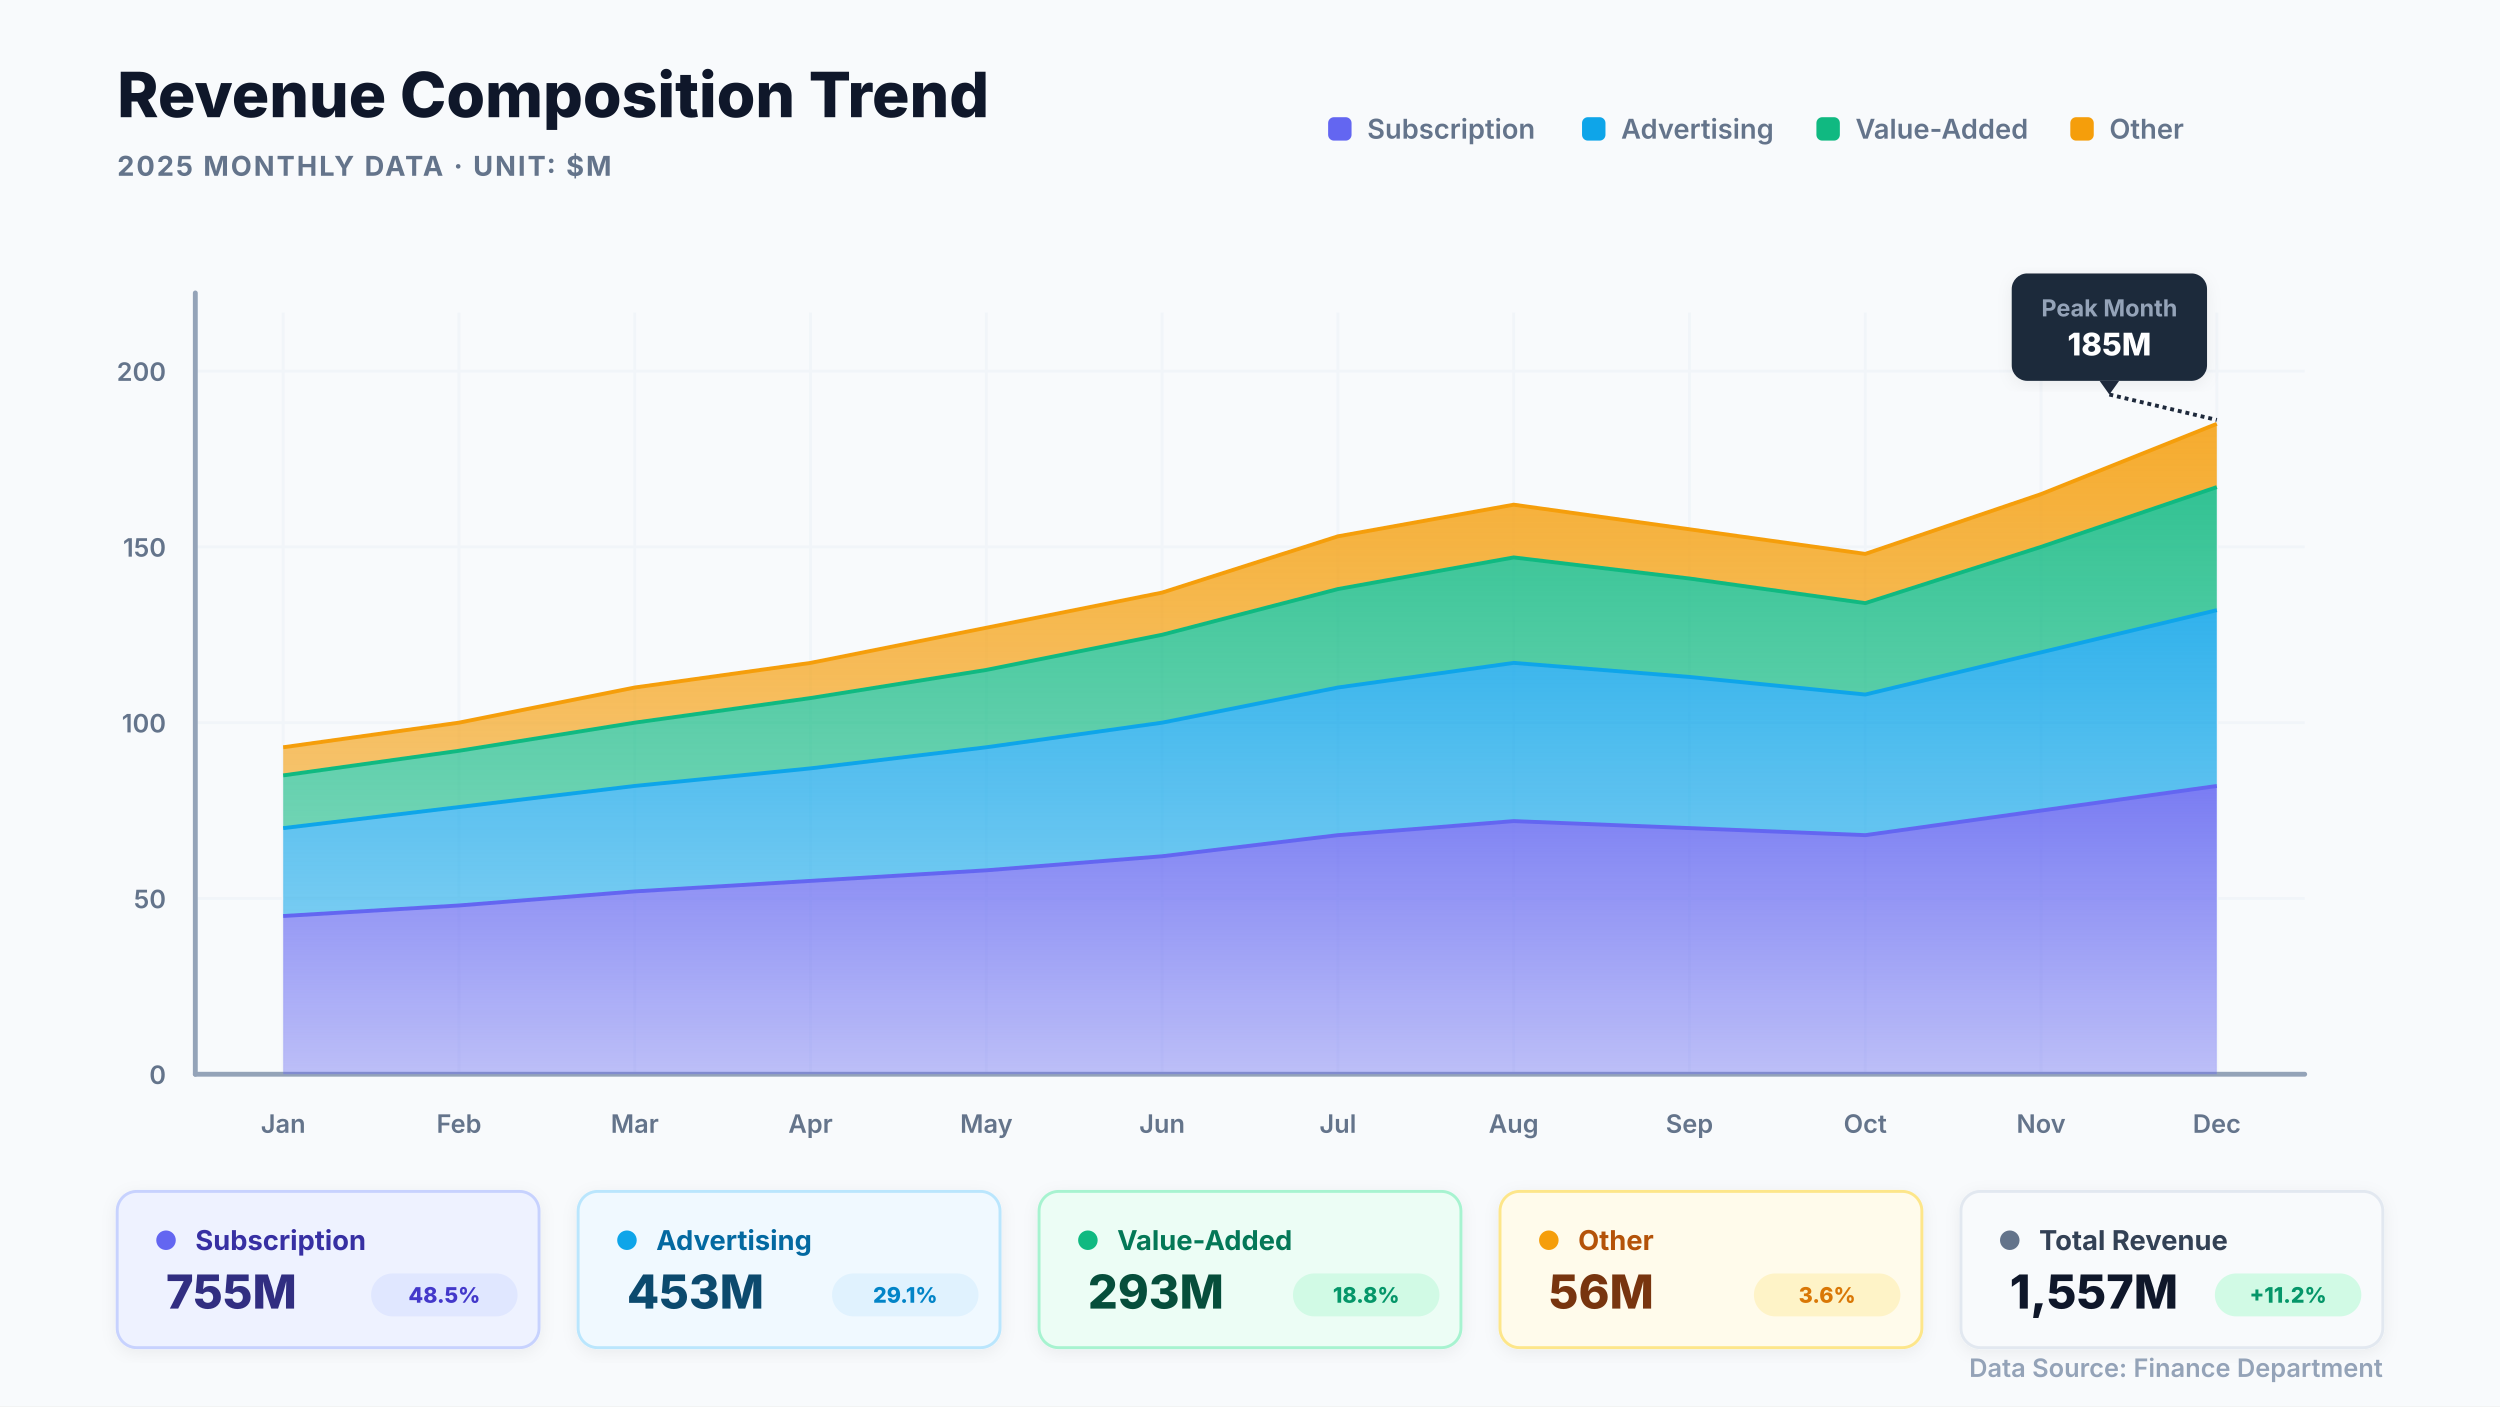
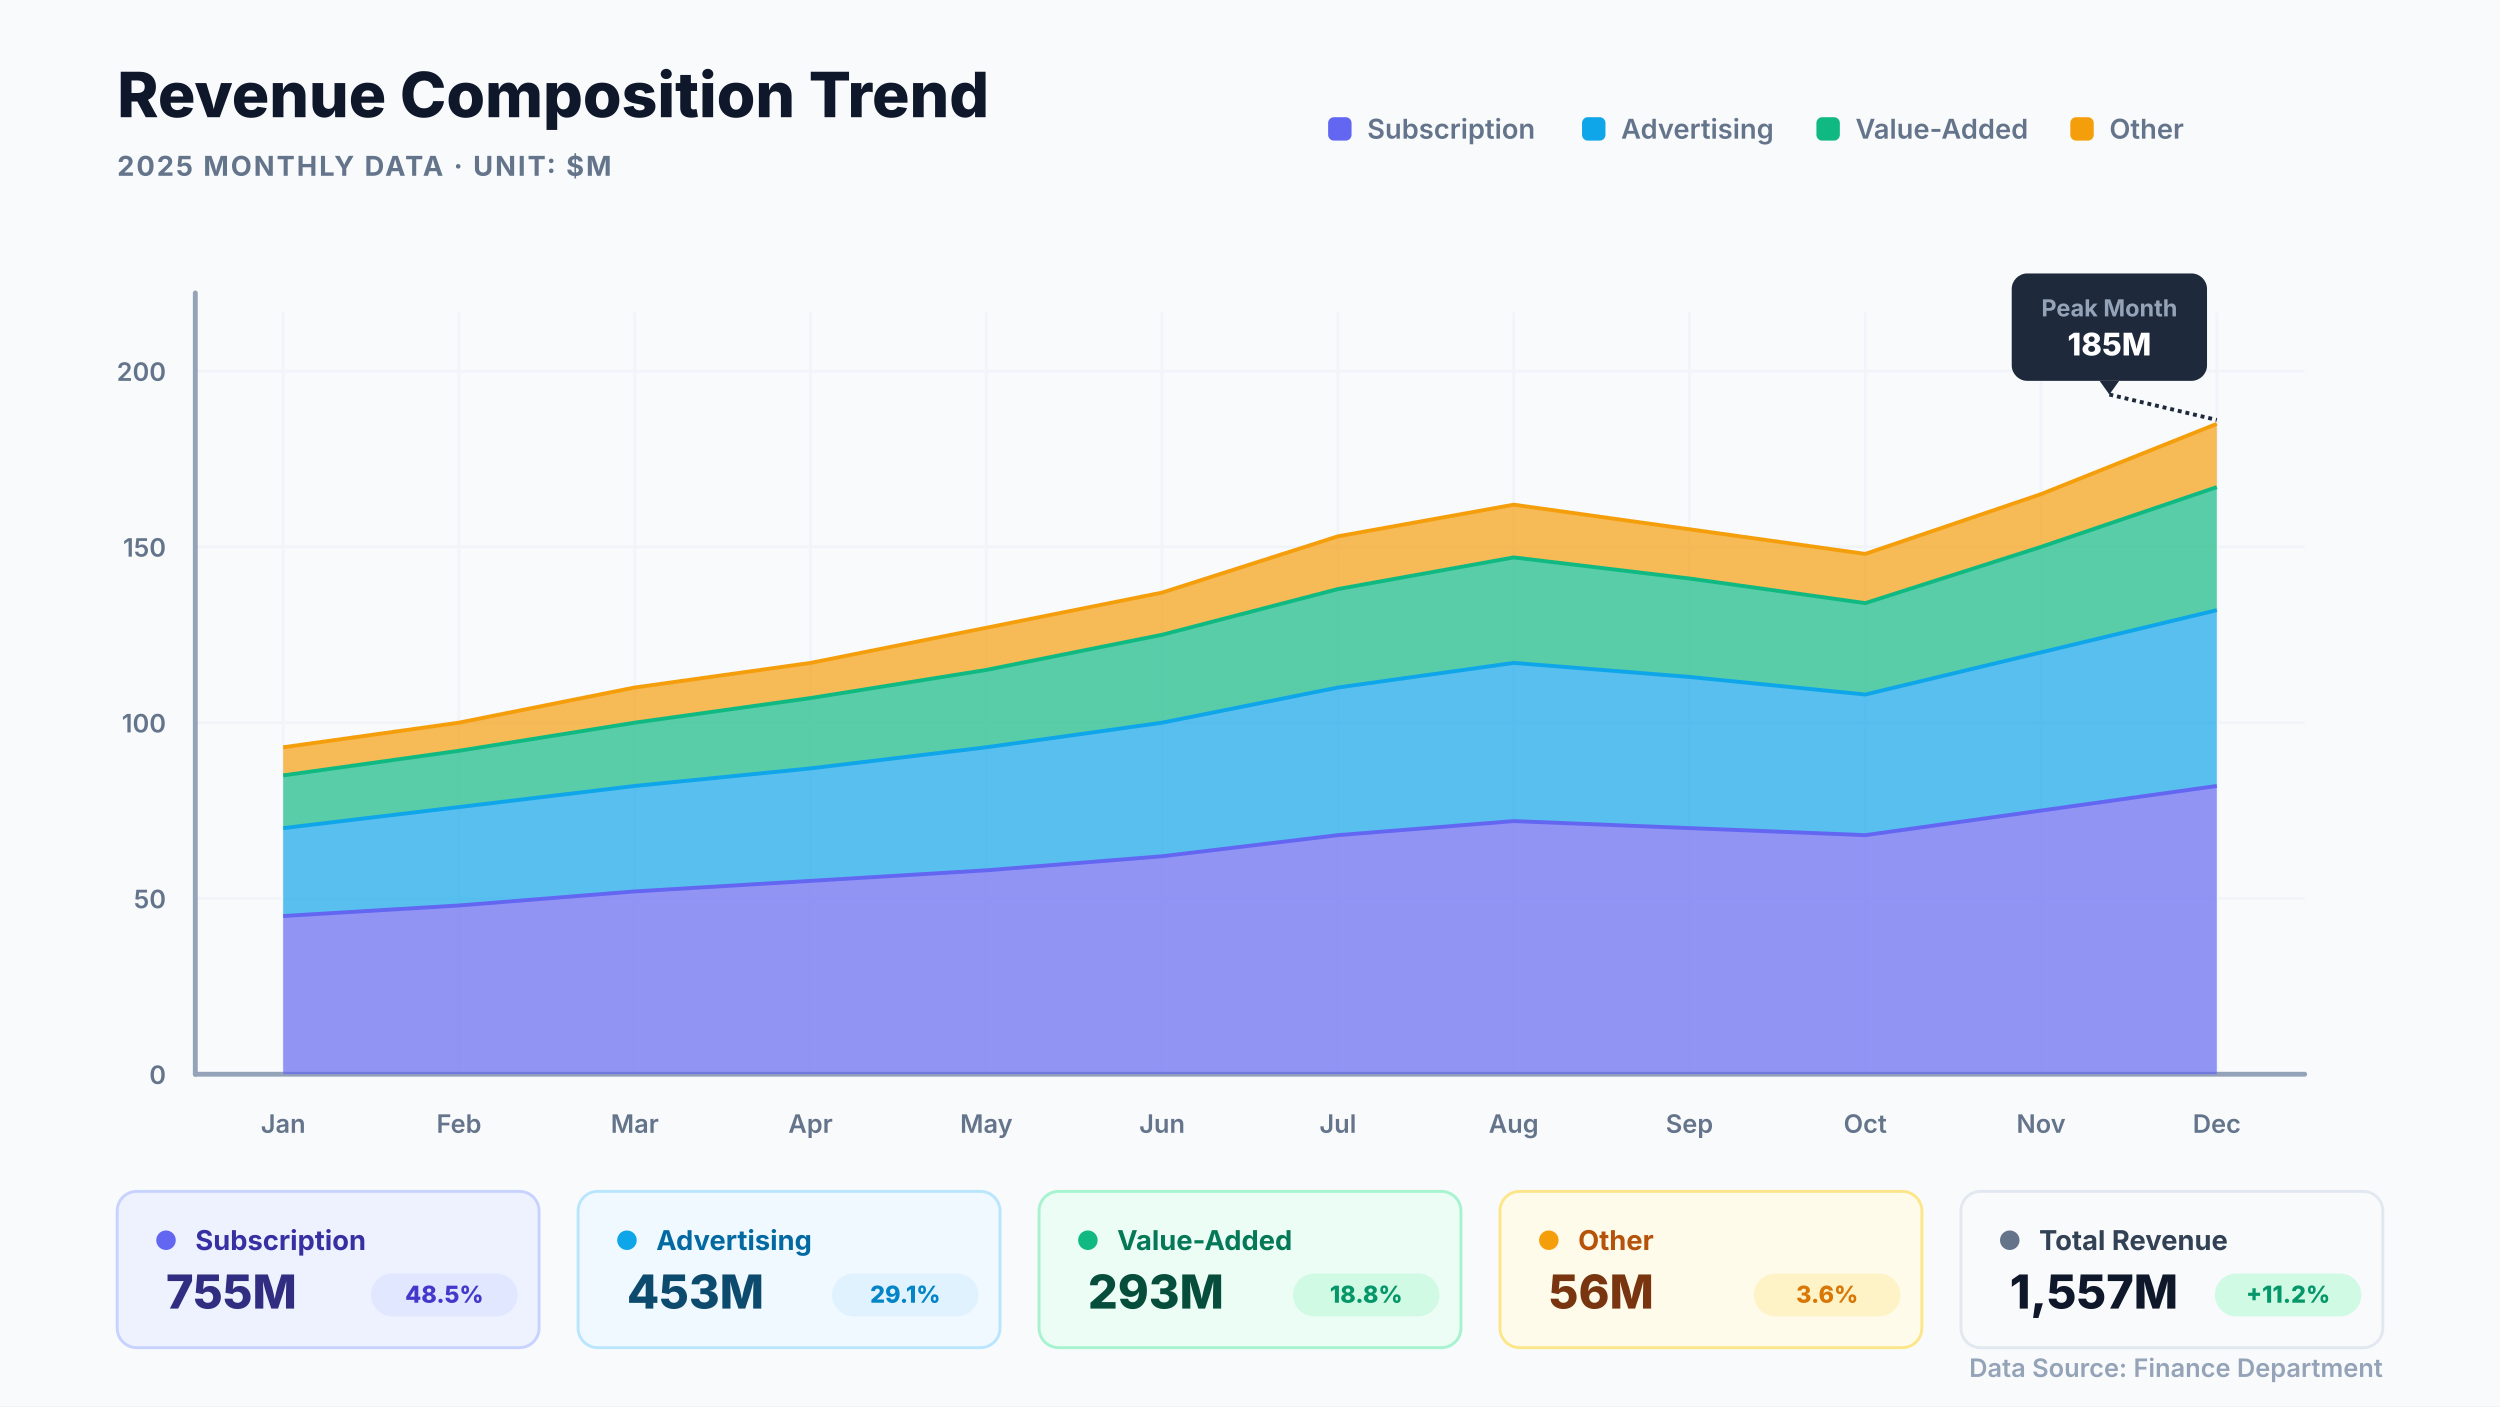
- <svg xmlns="http://www.w3.org/2000/svg" viewBox="0 0 1280 720" width="1280" height="720">
-   <defs>
-     <filter id="cardShadow" x="-10%" y="-10%" width="120%" height="120%">
-       <feGaussianBlur in="SourceAlpha" stdDeviation="4" />
-       <feOffset dx="0" dy="2" result="offsetblur" />
-       <feFlood flood-color="#0F172A" flood-opacity="0.06" result="shadowColor" />
-       <feComposite in="shadowColor" in2="offsetblur" operator="in" result="shadow" />
-       <feMerge>
-         <feMergeNode in="shadow" />
-         <feMergeNode in="SourceGraphic" />
-       </feMerge>
-     </filter>
-     <linearGradient id="stackGrad1" x1="0%" y1="0%" x2="0%" y2="100%">
-       <stop offset="0%" stop-color="#6366F1" stop-opacity="0.85" />
-       <stop offset="100%" stop-color="#6366F1" stop-opacity="0.4" />
-     </linearGradient>
-     <linearGradient id="stackGrad2" x1="0%" y1="0%" x2="0%" y2="100%">
-       <stop offset="0%" stop-color="#0EA5E9" stop-opacity="0.85" />
-       <stop offset="100%" stop-color="#0EA5E9" stop-opacity="0.4" />
-     </linearGradient>
-     <linearGradient id="stackGrad3" x1="0%" y1="0%" x2="0%" y2="100%">
-       <stop offset="0%" stop-color="#10B981" stop-opacity="0.85" />
-       <stop offset="100%" stop-color="#10B981" stop-opacity="0.4" />
-     </linearGradient>
-     <linearGradient id="stackGrad4" x1="0%" y1="0%" x2="0%" y2="100%">
-       <stop offset="0%" stop-color="#F59E0B" stop-opacity="0.85" />
-       <stop offset="100%" stop-color="#F59E0B" stop-opacity="0.4" />
-     </linearGradient>
-   </defs>
+ <svg xmlns="http://www.w3.org/2000/svg" viewBox="0 0 1280 720" width="1280" height="720" font-family="-apple-system, BlinkMacSystemFont, 'Segoe UI', 'PingFang SC', 'Microsoft YaHei', sans-serif" font-size="12">
  <rect width="1280" height="720" fill="#F8FAFC" />
-   <text x="60" y="60" font-family="-apple-system, BlinkMacSystemFont, 'Segoe UI', sans-serif" font-size="32" font-weight="800" fill="#0F172A">Revenue Composition Trend</text>
-   <text x="60" y="90" font-family="-apple-system, BlinkMacSystemFont, 'Segoe UI', sans-serif" font-size="14" font-weight="700" fill="#64748B" letter-spacing="1">2025 MONTHLY DATA · UNIT: $M</text>
-   <g id="legend" transform="translate(680, 60)">
+   <g id="header" data-pptx-bounds="60 30 560 70">
+     <text x="60" y="60" font-size="32" font-weight="800" fill="#0F172A">Revenue Composition Trend</text>
+     <text x="60" y="90" font-size="14" font-weight="700" fill="#64748B" letter-spacing="1">2025 MONTHLY DATA · UNIT: $M</text>
+   </g>
+   <g id="legend" data-pptx-bounds="680 55 500 24" transform="translate(680, 60)" font-size="14" font-weight="600" fill="#64748B">
    <rect x="0" y="0" width="12" height="12" rx="3" fill="#6366F1" />
-     <text x="20" y="11" font-family="-apple-system, BlinkMacSystemFont, 'Segoe UI', sans-serif" font-size="14" font-weight="600" fill="#64748B">Subscription</text>
+     <text x="20" y="11">Subscription</text>
    <rect x="130" y="0" width="12" height="12" rx="3" fill="#0EA5E9" />
-     <text x="150" y="11" font-family="-apple-system, BlinkMacSystemFont, 'Segoe UI', sans-serif" font-size="14" font-weight="600" fill="#64748B">Advertising</text>
+     <text x="150" y="11">Advertising</text>
    <rect x="250" y="0" width="12" height="12" rx="3" fill="#10B981" />
-     <text x="270" y="11" font-family="-apple-system, BlinkMacSystemFont, 'Segoe UI', sans-serif" font-size="14" font-weight="600" fill="#64748B">Value-Added</text>
+     <text x="270" y="11">Value-Added</text>
    <rect x="380" y="0" width="12" height="12" rx="3" fill="#F59E0B" />
-     <text x="400" y="11" font-family="-apple-system, BlinkMacSystemFont, 'Segoe UI', sans-serif" font-size="14" font-weight="600" fill="#64748B">Other</text>
+     <text x="400" y="11">Other</text>
  </g>
-   <g id="chartArea">
-     <line x1="145" y1="160" x2="145" y2="550" stroke="#F1F5F9" stroke-width="1.5" />
-     <line x1="235" y1="160" x2="235" y2="550" stroke="#F1F5F9" stroke-width="1.5" />
-     <line x1="325" y1="160" x2="325" y2="550" stroke="#F1F5F9" stroke-width="1.5" />
-     <line x1="415" y1="160" x2="415" y2="550" stroke="#F1F5F9" stroke-width="1.5" />
-     <line x1="505" y1="160" x2="505" y2="550" stroke="#F1F5F9" stroke-width="1.5" />
-     <line x1="595" y1="160" x2="595" y2="550" stroke="#F1F5F9" stroke-width="1.5" />
-     <line x1="685" y1="160" x2="685" y2="550" stroke="#F1F5F9" stroke-width="1.5" />
-     <line x1="775" y1="160" x2="775" y2="550" stroke="#F1F5F9" stroke-width="1.5" />
-     <line x1="865" y1="160" x2="865" y2="550" stroke="#F1F5F9" stroke-width="1.5" />
-     <line x1="955" y1="160" x2="955" y2="550" stroke="#F1F5F9" stroke-width="1.5" />
-     <line x1="1045" y1="160" x2="1045" y2="550" stroke="#F1F5F9" stroke-width="1.5" />
-     <line x1="1135" y1="160" x2="1135" y2="550" stroke="#F1F5F9" stroke-width="1.5" />
-     <line x1="100" y1="550" x2="1180" y2="550" stroke="#E2E8F0" stroke-width="1.5" />
-     <line x1="100" y1="460" x2="1180" y2="460" stroke="#F1F5F9" stroke-width="1.5" />
-     <line x1="100" y1="370" x2="1180" y2="370" stroke="#F1F5F9" stroke-width="1.5" />
-     <line x1="100" y1="280" x2="1180" y2="280" stroke="#F1F5F9" stroke-width="1.5" />
-     <line x1="100" y1="190" x2="1180" y2="190" stroke="#F1F5F9" stroke-width="1.5" />
-     <text x="85" y="555" font-family="-apple-system, BlinkMacSystemFont, 'Segoe UI', sans-serif" font-size="13" font-weight="600" fill="#64748B" text-anchor="end">0</text>
-     <text x="85" y="465" font-family="-apple-system, BlinkMacSystemFont, 'Segoe UI', sans-serif" font-size="13" font-weight="600" fill="#64748B" text-anchor="end">50</text>
-     <text x="85" y="375" font-family="-apple-system, BlinkMacSystemFont, 'Segoe UI', sans-serif" font-size="13" font-weight="600" fill="#64748B" text-anchor="end">100</text>
-     <text x="85" y="285" font-family="-apple-system, BlinkMacSystemFont, 'Segoe UI', sans-serif" font-size="13" font-weight="600" fill="#64748B" text-anchor="end">150</text>
-     <text x="85" y="195" font-family="-apple-system, BlinkMacSystemFont, 'Segoe UI', sans-serif" font-size="13" font-weight="600" fill="#64748B" text-anchor="end">200</text>
-     <line x1="100" y1="150" x2="100" y2="550" stroke="#94A3B8" stroke-width="2.5" stroke-linecap="round" />
-     <line x1="100" y1="550" x2="1180" y2="550" stroke="#94A3B8" stroke-width="2.5" stroke-linecap="round" />
-     <text x="145" y="580" font-family="-apple-system, BlinkMacSystemFont, 'Segoe UI', sans-serif" font-size="13" font-weight="600" fill="#64748B" text-anchor="middle">Jan</text>
-     <text x="235" y="580" font-family="-apple-system, BlinkMacSystemFont, 'Segoe UI', sans-serif" font-size="13" font-weight="600" fill="#64748B" text-anchor="middle">Feb</text>
-     <text x="325" y="580" font-family="-apple-system, BlinkMacSystemFont, 'Segoe UI', sans-serif" font-size="13" font-weight="600" fill="#64748B" text-anchor="middle">Mar</text>
-     <text x="415" y="580" font-family="-apple-system, BlinkMacSystemFont, 'Segoe UI', sans-serif" font-size="13" font-weight="600" fill="#64748B" text-anchor="middle">Apr</text>
-     <text x="505" y="580" font-family="-apple-system, BlinkMacSystemFont, 'Segoe UI', sans-serif" font-size="13" font-weight="600" fill="#64748B" text-anchor="middle">May</text>
-     <text x="595" y="580" font-family="-apple-system, BlinkMacSystemFont, 'Segoe UI', sans-serif" font-size="13" font-weight="600" fill="#64748B" text-anchor="middle">Jun</text>
-     <text x="685" y="580" font-family="-apple-system, BlinkMacSystemFont, 'Segoe UI', sans-serif" font-size="13" font-weight="600" fill="#64748B" text-anchor="middle">Jul</text>
-     <text x="775" y="580" font-family="-apple-system, BlinkMacSystemFont, 'Segoe UI', sans-serif" font-size="13" font-weight="600" fill="#64748B" text-anchor="middle">Aug</text>
-     <text x="865" y="580" font-family="-apple-system, BlinkMacSystemFont, 'Segoe UI', sans-serif" font-size="13" font-weight="600" fill="#64748B" text-anchor="middle">Sep</text>
-     <text x="955" y="580" font-family="-apple-system, BlinkMacSystemFont, 'Segoe UI', sans-serif" font-size="13" font-weight="600" fill="#64748B" text-anchor="middle">Oct</text>
-     <text x="1045" y="580" font-family="-apple-system, BlinkMacSystemFont, 'Segoe UI', sans-serif" font-size="13" font-weight="600" fill="#64748B" text-anchor="middle">Nov</text>
-     <text x="1135" y="580" font-family="-apple-system, BlinkMacSystemFont, 'Segoe UI', sans-serif" font-size="13" font-weight="600" fill="#64748B" text-anchor="middle">Dec</text>
-     <path d="M 145,550 L 145,382.6 L 235,370 L 325,352 L 415,339.4 L 505,321.4 L 595,303.4 L 685,274.6 L 775,258.4 L 865,271 L 955,283.6 L 1045,253 L 1135,217 L 1135,249.4 L 1045,280 L 955,308.8 L 865,296.2 L 775,285.4 L 685,301.6 L 595,325 L 505,343 L 415,357.4 L 325,370 L 235,384.4 L 145,397 Z" fill="url(#stackGrad4)" />
-     <path d="M 145,550 L 145,397 L 235,384.4 L 325,370 L 415,357.4 L 505,343 L 595,325 L 685,301.6 L 775,285.4 L 865,296.2 L 955,308.8 L 1045,280 L 1135,249.4 L 1135,312.4 L 1045,334 L 955,355.6 L 865,346.6 L 775,339.4 L 685,352 L 595,370 L 505,382.6 L 415,393.4 L 325,402.4 L 235,413.2 L 145,424 Z" fill="url(#stackGrad3)" />
-     <path d="M 145,550 L 145,424 L 235,413.2 L 325,402.4 L 415,393.4 L 505,382.6 L 595,370 L 685,352 L 775,339.4 L 865,346.6 L 955,355.6 L 1045,334 L 1135,312.4 L 1135,402.4 L 1045,415 L 955,427.6 L 865,424 L 775,420.4 L 685,427.6 L 595,438.4 L 505,445.6 L 415,451 L 325,456.4 L 235,463.6 L 145,469 Z" fill="url(#stackGrad2)" />
-     <path d="M 145,550 L 145,469 L 235,463.6 L 325,456.4 L 415,451 L 505,445.6 L 595,438.4 L 685,427.6 L 775,420.4 L 865,424 L 955,427.6 L 1045,415 L 1135,402.4 L 1135,550 Z" fill="url(#stackGrad1)" />
-     <path d="M 145,382.6 L 235,370 L 325,352 L 415,339.4 L 505,321.4 L 595,303.4 L 685,274.6 L 775,258.4 L 865,271 L 955,283.6 L 1045,253 L 1135,217" fill="none" stroke="#F59E0B" stroke-width="2" />
-     <path d="M 145,397 L 235,384.4 L 325,370 L 415,357.4 L 505,343 L 595,325 L 685,301.6 L 775,285.4 L 865,296.2 L 955,308.8 L 1045,280 L 1135,249.4" fill="none" stroke="#10B981" stroke-width="2" />
-     <path d="M 145,424 L 235,413.2 L 325,402.4 L 415,393.4 L 505,382.6 L 595,370 L 685,352 L 775,339.4 L 865,346.6 L 955,355.6 L 1045,334 L 1135,312.4" fill="none" stroke="#0EA5E9" stroke-width="2" />
-     <path d="M 145,469 L 235,463.6 L 325,456.4 L 415,451 L 505,445.6 L 595,438.4 L 685,427.6 L 775,420.4 L 865,424 L 955,427.6 L 1045,415 L 1135,402.4" fill="none" stroke="#6366F1" stroke-width="2" />
+   <g id="stacked_area_chart" data-pptx-bounds="60 140 1120 450" data-pptx-replace-with="chart">
+     <g id="chartArea">
+       <g id="vertical-grid" stroke="#F1F5F9" stroke-width="1.5">
+         <line x1="145" y1="160" x2="145" y2="550" />
+         <line x1="235" y1="160" x2="235" y2="550" />
+         <line x1="325" y1="160" x2="325" y2="550" />
+         <line x1="415" y1="160" x2="415" y2="550" />
+         <line x1="505" y1="160" x2="505" y2="550" />
+         <line x1="595" y1="160" x2="595" y2="550" />
+         <line x1="685" y1="160" x2="685" y2="550" />
+         <line x1="775" y1="160" x2="775" y2="550" />
+         <line x1="865" y1="160" x2="865" y2="550" />
+         <line x1="955" y1="160" x2="955" y2="550" />
+         <line x1="1045" y1="160" x2="1045" y2="550" />
+         <line x1="1135" y1="160" x2="1135" y2="550" />
+       </g>
+       <g id="horizontal-grid" stroke="#F1F5F9" stroke-width="1.5">
+         <line x1="100" y1="550" x2="1180" y2="550" stroke="#E2E8F0" />
+         <line x1="100" y1="460" x2="1180" y2="460" />
+         <line x1="100" y1="370" x2="1180" y2="370" />
+         <line x1="100" y1="280" x2="1180" y2="280" />
+         <line x1="100" y1="190" x2="1180" y2="190" />
+       </g>
+       <g id="value-labels" font-size="13" font-weight="600" fill="#64748B" text-anchor="end">
+         <text x="85" y="555">0</text>
+         <text x="85" y="465">50</text>
+         <text x="85" y="375">100</text>
+         <text x="85" y="285">150</text>
+         <text x="85" y="195">200</text>
+       </g>
+       <g id="axes" stroke="#94A3B8" stroke-width="2.5" stroke-linecap="round">
+         <line x1="100" y1="150" x2="100" y2="550" />
+         <line x1="100" y1="550" x2="1180" y2="550" />
+       </g>
+       <g id="category-labels" font-size="13" font-weight="600" fill="#64748B" text-anchor="middle">
+         <text x="145" y="580">Jan</text>
+         <text x="235" y="580">Feb</text>
+         <text x="325" y="580">Mar</text>
+         <text x="415" y="580">Apr</text>
+         <text x="505" y="580">May</text>
+         <text x="595" y="580">Jun</text>
+         <text x="685" y="580">Jul</text>
+         <text x="775" y="580">Aug</text>
+         <text x="865" y="580">Sep</text>
+         <text x="955" y="580">Oct</text>
+         <text x="1045" y="580">Nov</text>
+         <text x="1135" y="580">Dec</text>
+       </g>
+       <g id="stacked-areas" fill-opacity="0.68">
+         <path d="M 145,550 L 145,382.6 L 235,370 L 325,352 L 415,339.4 L 505,321.4 L 595,303.4 L 685,274.6 L 775,258.4 L 865,271 L 955,283.6 L 1045,253 L 1135,217 L 1135,249.4 L 1045,280 L 955,308.8 L 865,296.2 L 775,285.4 L 685,301.6 L 595,325 L 505,343 L 415,357.4 L 325,370 L 235,384.4 L 145,397 Z" fill="#F59E0B" />
+         <path d="M 145,550 L 145,397 L 235,384.4 L 325,370 L 415,357.4 L 505,343 L 595,325 L 685,301.6 L 775,285.4 L 865,296.2 L 955,308.8 L 1045,280 L 1135,249.4 L 1135,312.4 L 1045,334 L 955,355.6 L 865,346.6 L 775,339.4 L 685,352 L 595,370 L 505,382.6 L 415,393.4 L 325,402.4 L 235,413.2 L 145,424 Z" fill="#10B981" />
+         <path d="M 145,550 L 145,424 L 235,413.2 L 325,402.4 L 415,393.4 L 505,382.6 L 595,370 L 685,352 L 775,339.4 L 865,346.6 L 955,355.6 L 1045,334 L 1135,312.4 L 1135,402.4 L 1045,415 L 955,427.6 L 865,424 L 775,420.4 L 685,427.6 L 595,438.4 L 505,445.6 L 415,451 L 325,456.4 L 235,463.6 L 145,469 Z" fill="#0EA5E9" />
+         <path d="M 145,550 L 145,469 L 235,463.6 L 325,456.4 L 415,451 L 505,445.6 L 595,438.4 L 685,427.6 L 775,420.4 L 865,424 L 955,427.6 L 1045,415 L 1135,402.4 L 1135,550 Z" fill="#6366F1" />
+       </g>
+       <g id="series-borders" fill="none" stroke-width="2">
+         <path d="M 145,382.6 L 235,370 L 325,352 L 415,339.4 L 505,321.4 L 595,303.4 L 685,274.6 L 775,258.4 L 865,271 L 955,283.6 L 1045,253 L 1135,217" stroke="#F59E0B" />
+         <path d="M 145,397 L 235,384.4 L 325,370 L 415,357.4 L 505,343 L 595,325 L 685,301.6 L 775,285.4 L 865,296.2 L 955,308.8 L 1045,280 L 1135,249.4" stroke="#10B981" />
+         <path d="M 145,424 L 235,413.2 L 325,402.4 L 415,393.4 L 505,382.6 L 595,370 L 685,352 L 775,339.4 L 865,346.6 L 955,355.6 L 1045,334 L 1135,312.4" stroke="#0EA5E9" />
+         <path d="M 145,469 L 235,463.6 L 325,456.4 L 415,451 L 505,445.6 L 595,438.4 L 685,427.6 L 775,420.4 L 865,424 L 955,427.6 L 1045,415 L 1135,402.4" stroke="#6366F1" />
+       </g>
+     </g>
  </g>
-   <g id="annotation">
-     <rect x="1030" y="140" width="100" height="55" rx="8" fill="#1E293B" filter="url(#cardShadow)" />
-     <text x="1080" y="162" font-family="-apple-system, BlinkMacSystemFont, 'Segoe UI', sans-serif" font-size="12" font-weight="700" fill="#94A3B8" text-anchor="middle">Peak Month</text>
-     <text x="1080" y="182" font-family="-apple-system, BlinkMacSystemFont, 'Segoe UI', sans-serif" font-size="16" font-weight="800" fill="#FFFFFF" text-anchor="middle">185M</text>
+   <g id="annotation" data-pptx-bounds="1030 140 105 78">
+     <rect x="1030" y="140" width="100" height="55" rx="8" fill="#1E293B" />
+     <text x="1080" y="162" font-weight="700" fill="#94A3B8" text-anchor="middle">Peak Month</text>
+     <text x="1080" y="182" font-size="16" font-weight="800" fill="#FFFFFF" text-anchor="middle">185M</text>
    <path d="M 1075,195 L 1085,195 L 1080,202 Z" fill="#1E293B" />
    <line x1="1080" y1="202" x2="1135" y2="215" stroke="#1E293B" stroke-width="2" stroke-dasharray="2,2" />
  </g>
-   <g id="statsCards">
-     <rect x="60" y="610" width="216" height="80" rx="10" fill="#EEF2FF" stroke="#C7D2FE" stroke-width="1.5" filter="url(#cardShadow)" />
+   <g id="statsCards" data-pptx-bounds="60 610 1160 80">
+     <rect x="60" y="610" width="216" height="80" rx="10" fill="#EEF2FF" stroke="#C7D2FE" stroke-width="1.5" />
    <circle cx="85" cy="635" r="5" fill="#6366F1" />
-     <text x="100" y="640" font-family="-apple-system, BlinkMacSystemFont, 'Segoe UI', sans-serif" font-size="14" font-weight="700" fill="#3730A3">Subscription</text>
-     <text x="85" y="670" font-family="-apple-system, BlinkMacSystemFont, 'Segoe UI', sans-serif" font-size="24" font-weight="800" fill="#312E81">755M</text>
+     <text x="100" y="640" font-size="14" font-weight="700" fill="#3730A3">Subscription</text>
+     <text x="85" y="670" font-size="24" font-weight="800" fill="#312E81">755M</text>
    <rect x="190" y="652" width="75" height="22" rx="11" fill="#E0E7FF" />
-     <text x="227.5" y="667" font-family="-apple-system, BlinkMacSystemFont, 'Segoe UI', sans-serif" font-size="11" font-weight="800" fill="#4338CA" text-anchor="middle">48.5%</text>
-     <rect x="296" y="610" width="216" height="80" rx="10" fill="#F0F9FF" stroke="#BAE6FD" stroke-width="1.5" filter="url(#cardShadow)" />
+     <text x="227.5" y="667" font-weight="800" fill="#4338CA" text-anchor="middle">48.5%</text>
+     <rect x="296" y="610" width="216" height="80" rx="10" fill="#F0F9FF" stroke="#BAE6FD" stroke-width="1.5" />
    <circle cx="321" cy="635" r="5" fill="#0EA5E9" />
-     <text x="336" y="640" font-family="-apple-system, BlinkMacSystemFont, 'Segoe UI', sans-serif" font-size="14" font-weight="700" fill="#0369A1">Advertising</text>
-     <text x="321" y="670" font-family="-apple-system, BlinkMacSystemFont, 'Segoe UI', sans-serif" font-size="24" font-weight="800" fill="#0C4A6E">453M</text>
+     <text x="336" y="640" font-size="14" font-weight="700" fill="#0369A1">Advertising</text>
+     <text x="321" y="670" font-size="24" font-weight="800" fill="#0C4A6E">453M</text>
    <rect x="426" y="652" width="75" height="22" rx="11" fill="#E0F2FE" />
-     <text x="463.5" y="667" font-family="-apple-system, BlinkMacSystemFont, 'Segoe UI', sans-serif" font-size="11" font-weight="800" fill="#0284C7" text-anchor="middle">29.1%</text>
-     <rect x="532" y="610" width="216" height="80" rx="10" fill="#ECFDF5" stroke="#A7F3D0" stroke-width="1.5" filter="url(#cardShadow)" />
+     <text x="463.5" y="667" font-weight="800" fill="#0284C7" text-anchor="middle">29.1%</text>
+     <rect x="532" y="610" width="216" height="80" rx="10" fill="#ECFDF5" stroke="#A7F3D0" stroke-width="1.5" />
    <circle cx="557" cy="635" r="5" fill="#10B981" />
-     <text x="572" y="640" font-family="-apple-system, BlinkMacSystemFont, 'Segoe UI', sans-serif" font-size="14" font-weight="700" fill="#047857">Value-Added</text>
-     <text x="557" y="670" font-family="-apple-system, BlinkMacSystemFont, 'Segoe UI', sans-serif" font-size="24" font-weight="800" fill="#064E3B">293M</text>
+     <text x="572" y="640" font-size="14" font-weight="700" fill="#047857">Value-Added</text>
+     <text x="557" y="670" font-size="24" font-weight="800" fill="#064E3B">293M</text>
    <rect x="662" y="652" width="75" height="22" rx="11" fill="#D1FAE5" />
-     <text x="699.5" y="667" font-family="-apple-system, BlinkMacSystemFont, 'Segoe UI', sans-serif" font-size="11" font-weight="800" fill="#059669" text-anchor="middle">18.8%</text>
-     <rect x="768" y="610" width="216" height="80" rx="10" fill="#FFFBEB" stroke="#FDE68A" stroke-width="1.5" filter="url(#cardShadow)" />
+     <text x="699.5" y="667" font-weight="800" fill="#059669" text-anchor="middle">18.8%</text>
+     <rect x="768" y="610" width="216" height="80" rx="10" fill="#FFFBEB" stroke="#FDE68A" stroke-width="1.5" />
    <circle cx="793" cy="635" r="5" fill="#F59E0B" />
-     <text x="808" y="640" font-family="-apple-system, BlinkMacSystemFont, 'Segoe UI', sans-serif" font-size="14" font-weight="700" fill="#B45309">Other</text>
-     <text x="793" y="670" font-family="-apple-system, BlinkMacSystemFont, 'Segoe UI', sans-serif" font-size="24" font-weight="800" fill="#78350F">56M</text>
+     <text x="808" y="640" font-size="14" font-weight="700" fill="#B45309">Other</text>
+     <text x="793" y="670" font-size="24" font-weight="800" fill="#78350F">56M</text>
    <rect x="898" y="652" width="75" height="22" rx="11" fill="#FEF3C7" />
-     <text x="935.5" y="667" font-family="-apple-system, BlinkMacSystemFont, 'Segoe UI', sans-serif" font-size="11" font-weight="800" fill="#D97706" text-anchor="middle">3.6%</text>
-     <rect x="1004" y="610" width="216" height="80" rx="10" fill="#F8FAFC" stroke="#E2E8F0" stroke-width="1.5" filter="url(#cardShadow)" />
+     <text x="935.5" y="667" font-weight="800" fill="#D97706" text-anchor="middle">3.6%</text>
+     <rect x="1004" y="610" width="216" height="80" rx="10" fill="#F8FAFC" stroke="#E2E8F0" stroke-width="1.5" />
    <circle cx="1029" cy="635" r="5" fill="#64748B" />
-     <text x="1044" y="640" font-family="-apple-system, BlinkMacSystemFont, 'Segoe UI', sans-serif" font-size="14" font-weight="700" fill="#334155">Total Revenue</text>
-     <text x="1029" y="670" font-family="-apple-system, BlinkMacSystemFont, 'Segoe UI', sans-serif" font-size="24" font-weight="800" fill="#0F172A">1,557M</text>
+     <text x="1044" y="640" font-size="14" font-weight="700" fill="#334155">Total Revenue</text>
+     <text x="1029" y="670" font-size="24" font-weight="800" fill="#0F172A">1,557M</text>
    <rect x="1134" y="652" width="75" height="22" rx="11" fill="#D1FAE5" />
-     <text x="1171.5" y="667" font-family="-apple-system, BlinkMacSystemFont, 'Segoe UI', sans-serif" font-size="11" font-weight="800" fill="#059669" text-anchor="middle">+11.2%</text>
+     <text x="1171.5" y="667" font-weight="800" fill="#059669" text-anchor="middle">+11.2%</text>
  </g>
-   <text x="1220" y="705" font-family="-apple-system, BlinkMacSystemFont, 'Segoe UI', sans-serif" font-size="13" font-weight="600" fill="#94A3B8" text-anchor="end">Data Source: Finance Department</text>
+   <g id="source" data-pptx-bounds="940 690 280 20">
+     <text x="1220" y="705" font-size="13" font-weight="600" fill="#94A3B8" text-anchor="end">Data Source: Finance Department</text>
+   </g>
</svg>
